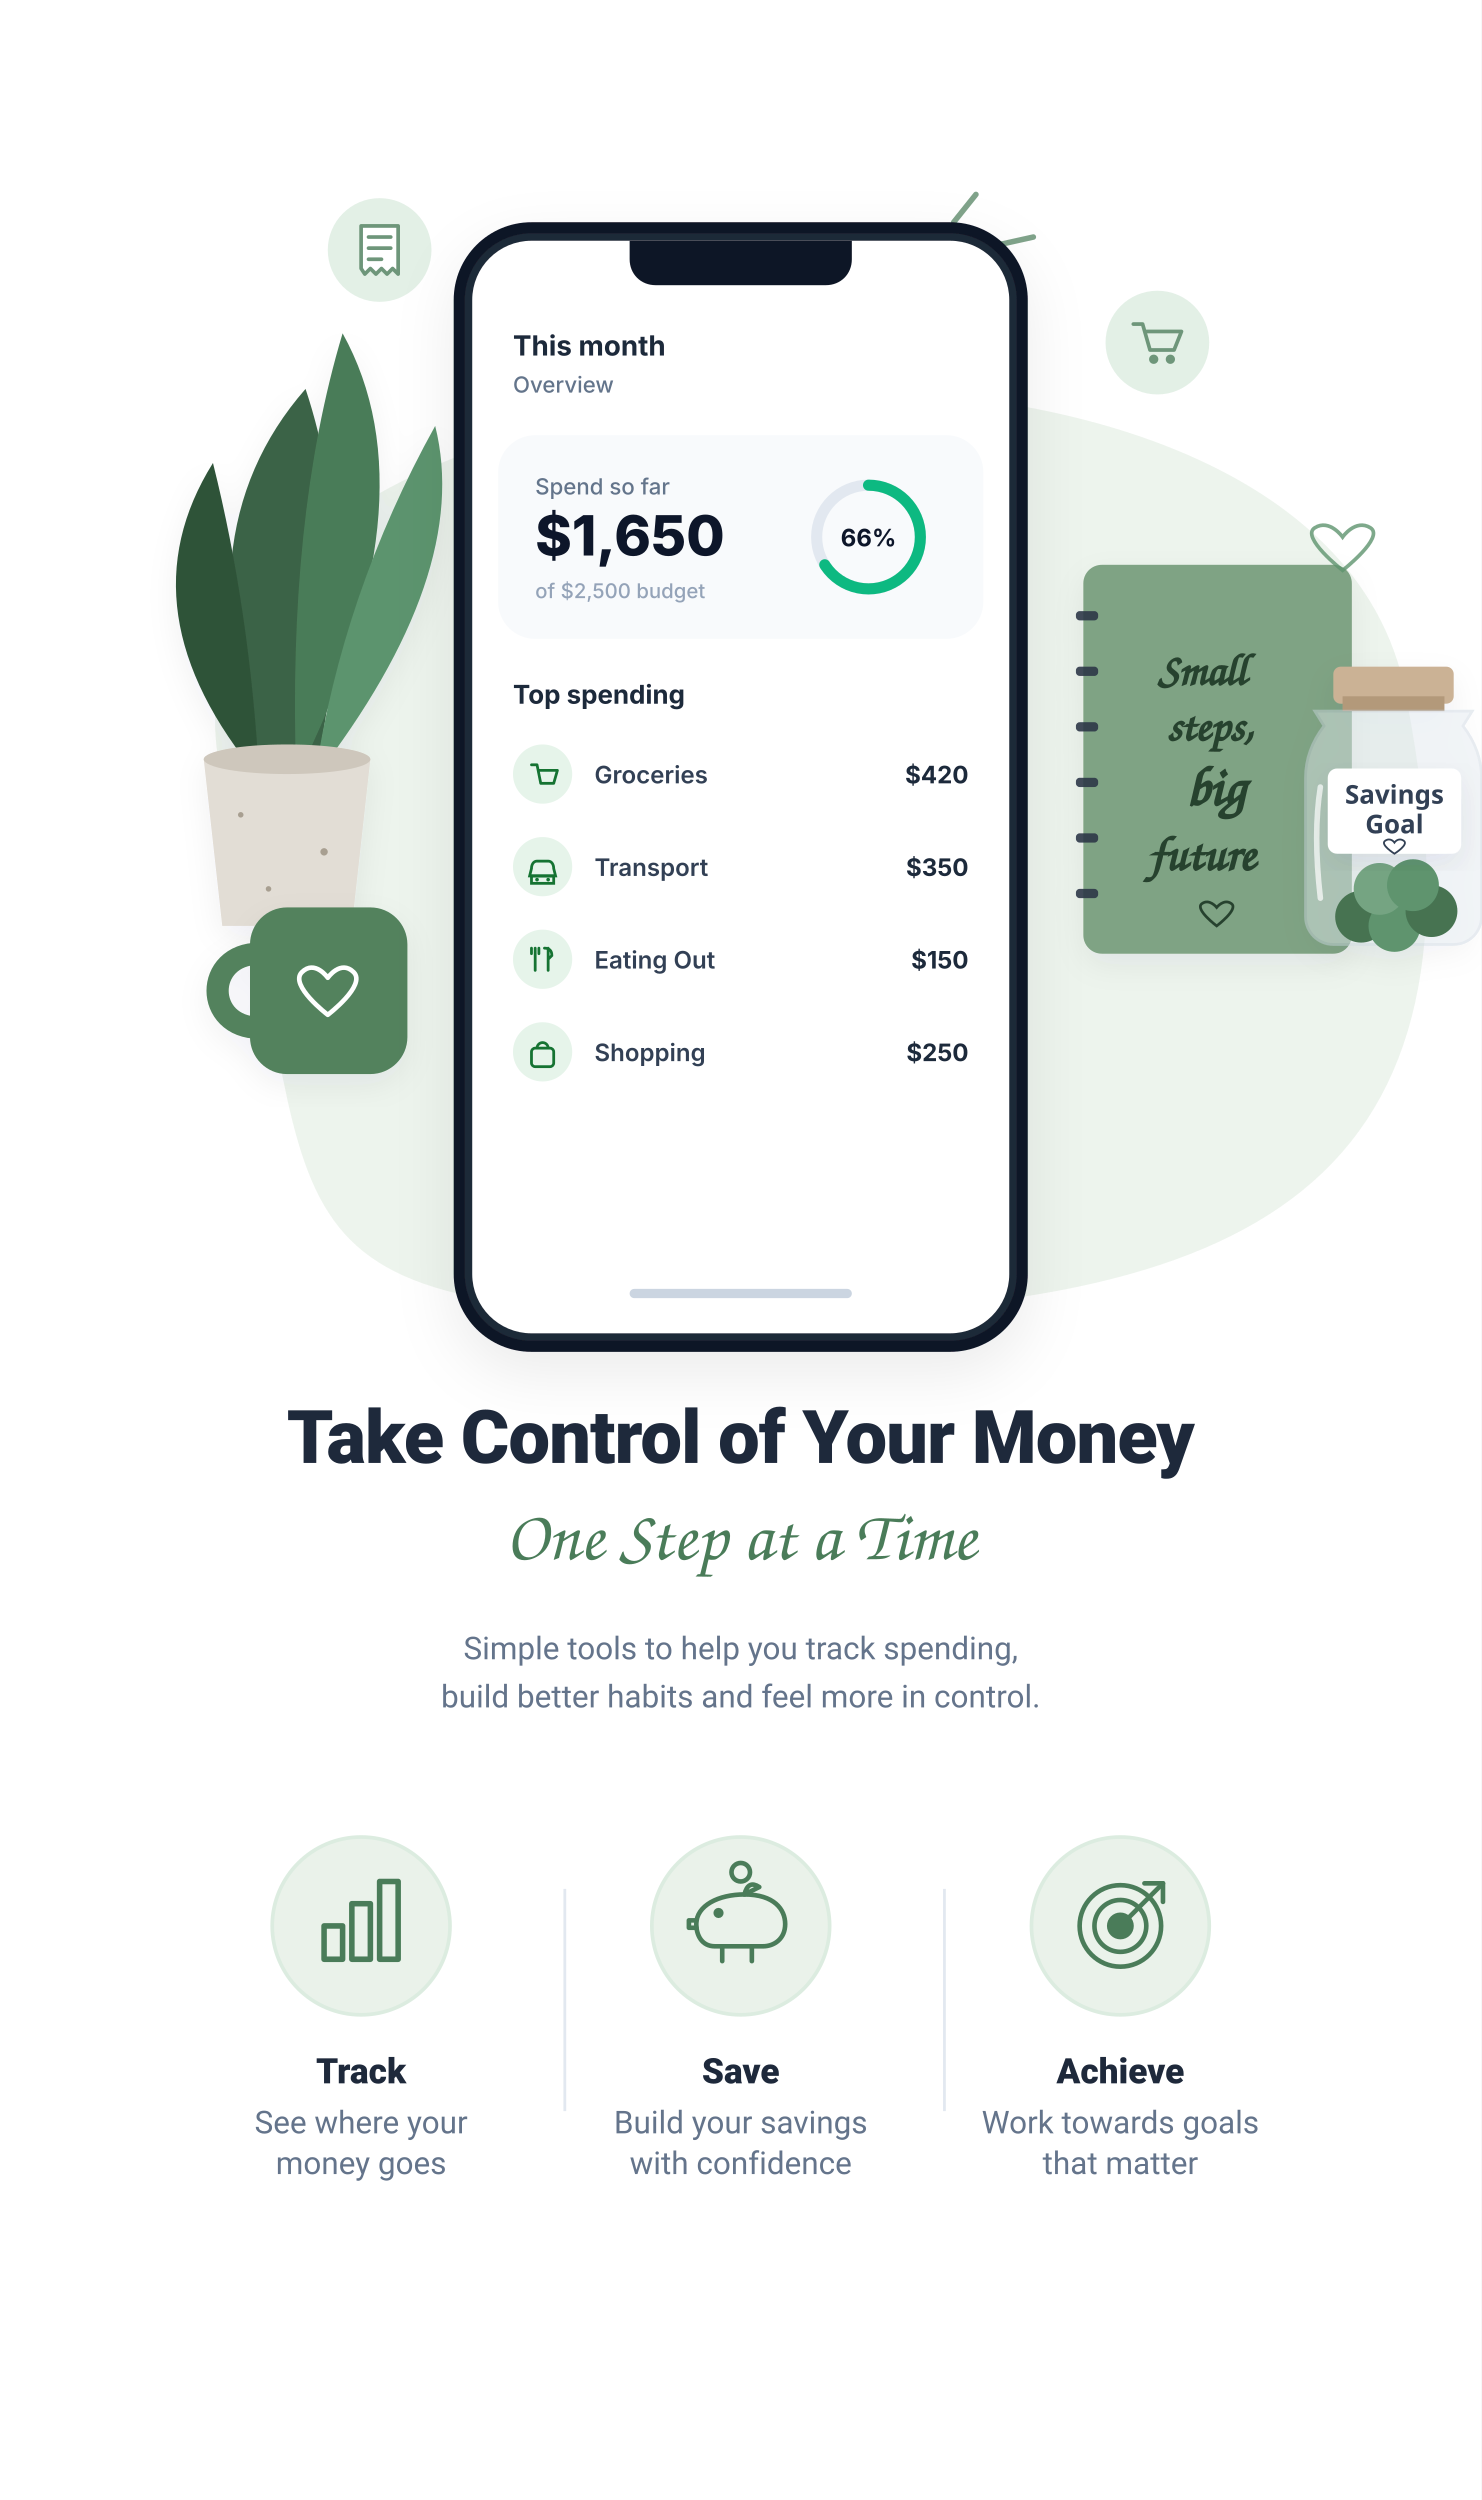
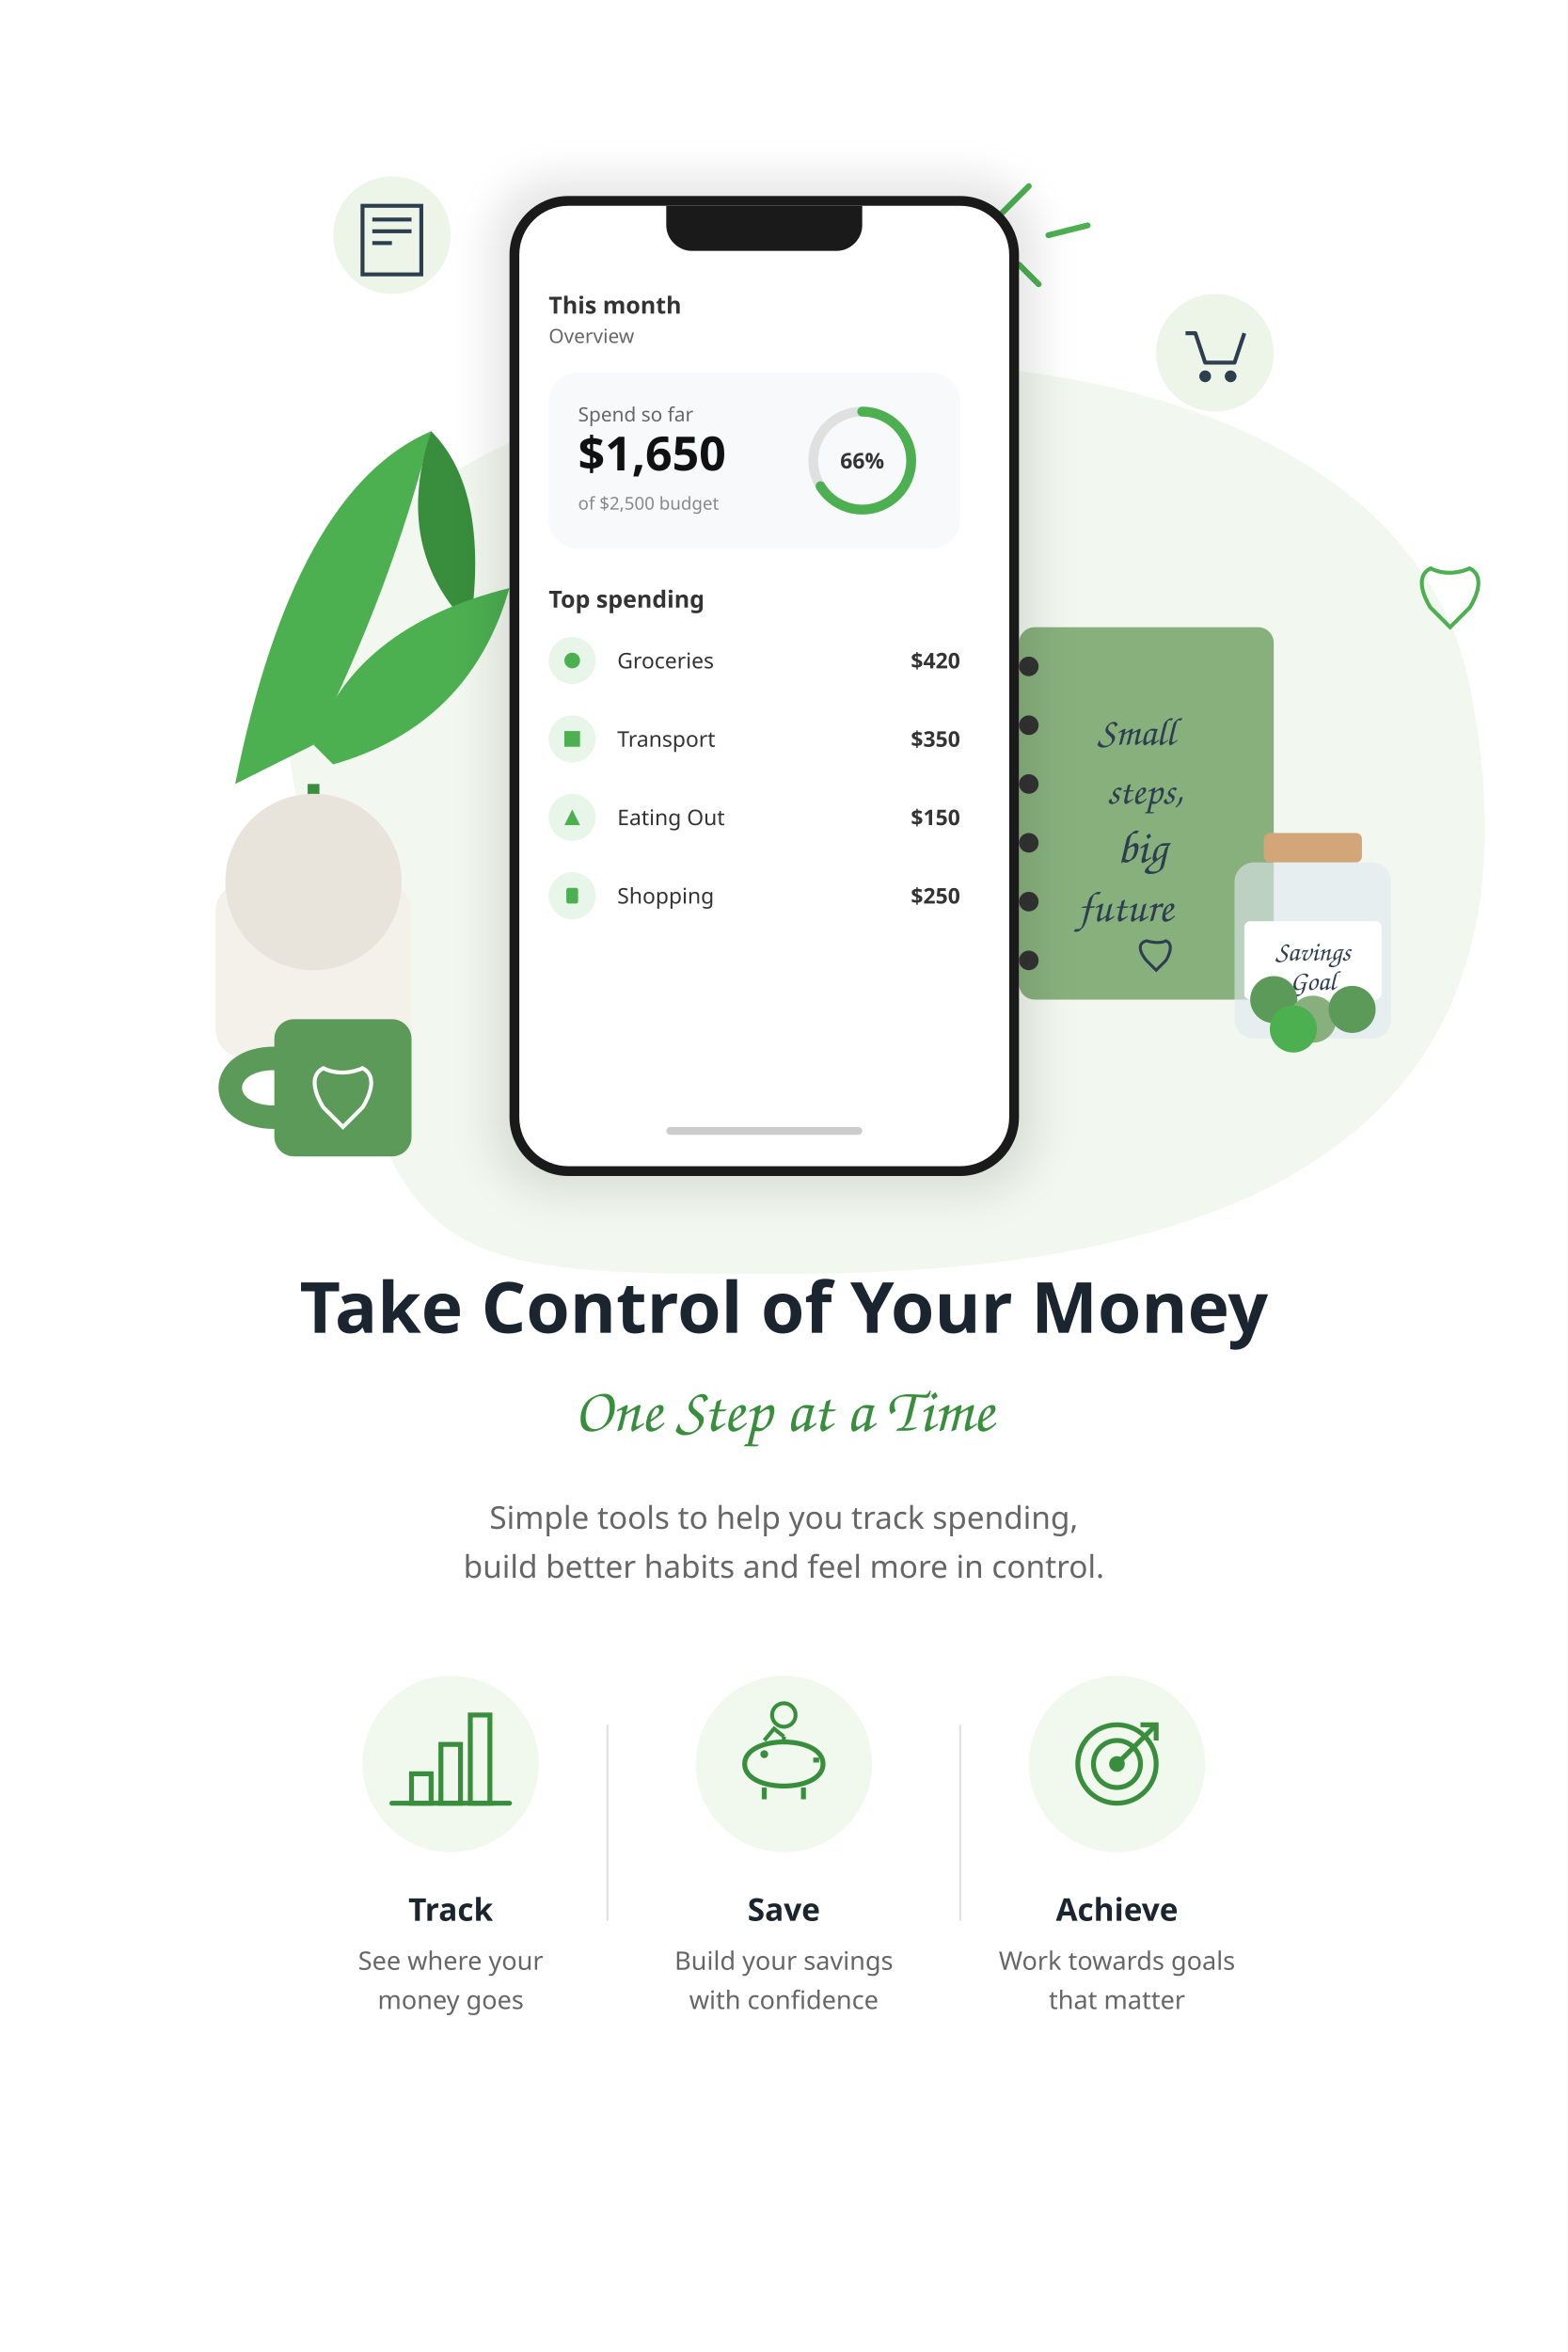
- <svg xmlns="http://www.w3.org/2000/svg" viewBox="0 0 800 1350" width="100%" height="100%">
-   <defs>
-     <style>
-       .main-title { font-family: 'SF Pro Display', -apple-system, 'Segoe UI', Roboto, Helvetica, sans-serif; font-weight: 800; fill: #1E293B; }
-       .script-title { font-family: 'Dancing Script', 'Brush Script MT', 'Georgia', cursive, serif; font-style: italic; fill: #4A7C59; }
-       .body-text { font-family: 'SF Pro Text', -apple-system, 'Segoe UI', Roboto, sans-serif; fill: #64748B; font-size: 17px; }
-       .app-sans { font-family: 'SF Pro Text', -apple-system, BlinkMacSystemFont, sans-serif; }
-     </style>
-     <filter id="smooth-shadow" x="-10%" y="-10%" width="130%" height="130%">
-       <feDropShadow dx="0" dy="12" stdDeviation="16" flood-color="#0F172A" flood-opacity="0.08" />
-     </filter>
-     <filter id="prop-shadow" x="-20%" y="-20%" width="140%" height="140%">
-       <feDropShadow dx="0" dy="6" stdDeviation="8" flood-color="#334155" flood-opacity="0.06" />
-     </filter>
-   </defs>
-   <rect width="100%" height="100%" fill="#FFFFFF" />
-   <path d="M 120 420 C 60 180, 720 120, 760 380 C 810 640, 680 710, 400 710 C 120 710, 180 660, 120 420 Z" fill="#EAF2EA" opacity="0.85" />
-   <g transform="translate(180, 110)" opacity="0.8">
-     <circle cx="25" cy="25" r="28" fill="#DCECE0" />
-     <path d="M 15 12 L 35 12 L 35 38 L 32 35 L 29 38 L 26 35 L 23 38 L 20 35 L 17 38 L 15 35 Z" fill="#FFFFFF" stroke="#4A7C59" stroke-width="2" stroke-linejoin="round" />
-     <line x1="19" y1="18" x2="31" y2="18" stroke="#4A7C59" stroke-width="2" stroke-linecap="round" />
-     <line x1="19" y1="24" x2="31" y2="24" stroke="#4A7C59" stroke-width="2" stroke-linecap="round" />
-     <line x1="19" y1="30" x2="26" y2="30" stroke="#4A7C59" stroke-width="2" stroke-linecap="round" />
+ <svg xmlns="http://www.w3.org/2000/svg" viewBox="0 0 800 1200" width="100%" height="100%">
+   <rect width="100%" height="100%" fill="#ffffff" />
+   <path d="M 150 400 C 100 150, 700 100, 750 350 C 800 600, 600 650, 400 650 C 200 650, 200 650, 150 400 Z" fill="#Edf5e9" opacity="0.7" />
+   <circle cx="200" cy="120" r="30" fill="#Edf5e9" />
+   <rect x="185" y="105" width="30" height="35" fill="none" stroke="#2c3e50" stroke-width="2" />
+   <line x1="190" y1="112" x2="210" y2="112" stroke="#2c3e50" stroke-width="2" />
+   <line x1="190" y1="118" x2="210" y2="118" stroke="#2c3e50" stroke-width="2" />
+   <line x1="190" y1="124" x2="200" y2="124" stroke="#2c3e50" stroke-width="2" />
+   <circle cx="620" cy="180" r="30" fill="#Edf5e9" />
+   <path d="M 605 170 L 610 170 L 615 185 L 630 185 L 635 170" fill="none" stroke="#2c3e50" stroke-width="2" stroke-linejoin="round" />
+   <circle cx="615" cy="192" r="3" fill="#2c3e50" />
+   <circle cx="628" cy="192" r="3" fill="#2c3e50" />
+   <line x1="510" y1="110" x2="525" y2="95" stroke="#4CAF50" stroke-width="3" stroke-linecap="round" />
+   <line x1="535" y1="120" x2="555" y2="115" stroke="#4CAF50" stroke-width="3" stroke-linecap="round" />
+   <line x1="520" y1="135" x2="530" y2="145" stroke="#4CAF50" stroke-width="3" stroke-linecap="round" />
+   <path d="M 120 400 Q 150 250 220 220 Q 200 300 160 380 Z" fill="#4CAF50" />
+   <path d="M 220 220 Q 250 250 240 320 Q 200 280 220 220 Z" fill="#388E3C" />
+   <path d="M 160 380 Q 180 320 260 300 Q 240 370 170 390 Z" fill="#4CAF50" />
+   <path d="M 160 400 L 160 480" stroke="#388E3C" stroke-width="6" />
+   <rect x="110" y="450" width="100" height="90" rx="15" fill="#f4f1eb" />
+   <circle cx="160" cy="450" r="45" fill="#e8e4db" />
+   <rect x="140" y="520" width="70" height="70" rx="10" fill="#5c9a5a" />
+   <path d="M 140 540 C 110 540, 110 570, 140 570" fill="none" stroke="#5c9a5a" stroke-width="12" stroke-linecap="round" />
+   <path d="M 165 565 C 165 565, 155 550, 165 545 C 175 550, 185 545, 185 545 C 195 550, 185 565, 185 565 L 175 575 Z" fill="none" stroke="#fff" stroke-width="2" />
+   <rect x="520" y="320" width="130" height="190" rx="8" fill="#88b07d" />
+   <circle cx="525" cy="340" r="5" fill="#333" />
+   <circle cx="525" cy="370" r="5" fill="#333" />
+   <circle cx="525" cy="400" r="5" fill="#333" />
+   <circle cx="525" cy="430" r="5" fill="#333" />
+   <circle cx="525" cy="460" r="5" fill="#333" />
+   <circle cx="525" cy="490" r="5" fill="#333" />
+   <text x="560" y="380" font-family="cursive, Georgia" font-style="italic" font-size="20" fill="#2c3e50">Small</text>
+   <text x="565" y="410" font-family="cursive, Georgia" font-style="italic" font-size="20" fill="#2c3e50">steps,</text>
+   <text x="570" y="440" font-family="cursive, Georgia" font-style="italic" font-size="24" fill="#2c3e50">big</text>
+   <text x="550" y="470" font-family="cursive, Georgia" font-style="italic" font-size="22" fill="#2c3e50">future</text>
+   <path d="M 585 490 C 585 490, 578 482, 585 480 C 592 482, 595 480, 595 480 C 600 482, 595 490, 595 490 L 590 495 Z" fill="none" stroke="#2c3e50" stroke-width="1.5" />
+   <rect x="630" y="440" width="80" height="90" rx="10" fill="#e0e8f0" opacity="0.6" />
+   <rect x="645" y="425" width="50" height="15" fill="#d2a679" rx="3" />
+   <rect x="635" y="470" width="70" height="40" fill="#fff" rx="3" />
+   <text x="670" y="490" font-family="cursive, Georgia" font-size="14" text-anchor="middle" fill="#2c3e50">Savings</text>
+   <text x="670" y="505" font-family="cursive, Georgia" font-size="14" text-anchor="middle" fill="#2c3e50">Goal</text>
+   <circle cx="650" cy="510" r="12" fill="#5c9a5a" />
+   <circle cx="670" cy="520" r="12" fill="#88b07d" />
+   <circle cx="690" cy="515" r="12" fill="#5c9a5a" />
+   <circle cx="660" cy="525" r="12" fill="#4CAF50" />
+   <path d="M 730 310 C 730 310, 720 295, 730 290 C 740 295, 750 290, 750 290 C 760 295, 750 310, 750 310 L 740 320 Z" fill="none" stroke="#4CAF50" stroke-width="2" />
+   <g transform="translate(260, 100)">
+     <rect x="-10" y="-10" width="280" height="520" rx="35" fill="rgba(0,0,0,0.1)" filter="blur(10px)" />
+     <rect x="0" y="0" width="260" height="500" rx="30" fill="#1a1a1a" />
+     <rect x="5" y="5" width="250" height="490" rx="25" fill="#ffffff" />
+     <path d="M 80 5 L 80 15 C 80 22 86 28 93 28 L 167 28 C 174 28 180 22 180 15 L 180 5 Z" fill="#1a1a1a" />
+     <text x="20" y="60" font-family="sans-serif" font-weight="bold" font-size="12" fill="#333">This month</text>
+     <text x="20" y="75" font-family="sans-serif" font-size="10" fill="#666">Overview</text>
+     <rect x="20" y="90" width="210" height="90" rx="15" fill="#f8f9fa" />
+     <text x="35" y="115" font-family="sans-serif" font-size="10" fill="#666">Spend so far</text>
+     <text x="35" y="140" font-family="sans-serif" font-weight="bold" font-size="24" fill="#111">$1,650</text>
+     <text x="35" y="160" font-family="sans-serif" font-size="9" fill="#888">of $2,500 budget</text>
+     <circle cx="180" cy="135" r="25" fill="none" stroke="#e0e0e0" stroke-width="5" />
+     <circle cx="180" cy="135" r="25" fill="none" stroke="#4CAF50" stroke-width="5" stroke-dasharray="157" stroke-dashoffset="53" stroke-linecap="round" transform="rotate(-90 180 135)" />
+     <text x="180" y="139" font-family="sans-serif" font-weight="bold" font-size="11" fill="#333" text-anchor="middle">66%</text>
+     <text x="20" y="210" font-family="sans-serif" font-weight="bold" font-size="12" fill="#333">Top spending</text>
+     <rect x="20" y="225" width="24" height="24" rx="12" fill="#e8f5e9" />
+     <circle cx="32" cy="237" r="4" fill="#4CAF50" />
+     <text x="55" y="241" font-family="sans-serif" font-size="11" fill="#333">Groceries</text>
+     <text x="230" y="241" font-family="sans-serif" font-weight="bold" font-size="11" fill="#333" text-anchor="end">$420</text>
+     <rect x="20" y="265" width="24" height="24" rx="12" fill="#e8f5e9" />
+     <rect x="28" y="273" width="8" height="8" fill="#4CAF50" />
+     <text x="55" y="281" font-family="sans-serif" font-size="11" fill="#333">Transport</text>
+     <text x="230" y="281" font-family="sans-serif" font-weight="bold" font-size="11" fill="#333" text-anchor="end">$350</text>
+     <rect x="20" y="305" width="24" height="24" rx="12" fill="#e8f5e9" />
+     <polygon points="32,313 28,321 36,321" fill="#4CAF50" />
+     <text x="55" y="321" font-family="sans-serif" font-size="11" fill="#333">Eating Out</text>
+     <text x="230" y="321" font-family="sans-serif" font-weight="bold" font-size="11" fill="#333" text-anchor="end">$150</text>
+     <rect x="20" y="345" width="24" height="24" rx="12" fill="#e8f5e9" />
+     <rect x="29" y="353" width="6" height="8" rx="1" fill="#4CAF50" />
+     <text x="55" y="361" font-family="sans-serif" font-size="11" fill="#333">Shopping</text>
+     <text x="230" y="361" font-family="sans-serif" font-weight="bold" font-size="11" fill="#333" text-anchor="end">$250</text>
+     <rect x="80" y="475" width="100" height="4" rx="2" fill="#ccc" />
  </g>
-   <g transform="translate(600, 160)" opacity="0.8">
-     <circle cx="25" cy="25" r="28" fill="#DCECE0" />
-     <path d="M 12 15 H 17 L 21 29 H 34 L 38 19 H 19" fill="none" stroke="#4A7C59" stroke-width="2" stroke-linecap="round" stroke-linejoin="round" />
-     <circle cx="23" cy="34" r="2.5" fill="#4A7C59" />
-     <circle cx="32" cy="34" r="2.5" fill="#4A7C59" />
+   <g transform="translate(400, 680)">
+     <text x="0" y="0" font-family="sans-serif" font-weight="bold" font-size="36" fill="#1a2530" text-anchor="middle">Take Control of Your Money</text>
+     <text x="0" y="50" font-family="cursive, Georgia" font-style="italic" font-size="32" fill="#388E3C" text-anchor="middle">One Step at a Time</text>
+     <text x="0" y="100" font-family="sans-serif" font-size="16" fill="#666" text-anchor="middle">Simple tools to help you track spending,</text>
+     <text x="0" y="125" font-family="sans-serif" font-size="16" fill="#666" text-anchor="middle">build better habits and feel more in control.</text>
  </g>
-   <g stroke="#4A7C59" stroke-width="3" stroke-linecap="round" opacity="0.7">
-     <line x1="515" y1="120" x2="527" y2="105" />
-     <line x1="540" y1="132" x2="558" y2="128" />
-     <line x1="525" y1="145" x2="533" y2="158" />
+   <g transform="translate(180, 850)">
+     <circle cx="50" cy="50" r="45" fill="#f1f8ee" />
+     <rect x="30" y="55" width="10" height="15" fill="none" stroke="#388E3C" stroke-width="2.5" />
+     <rect x="45" y="40" width="10" height="30" fill="none" stroke="#388E3C" stroke-width="2.5" />
+     <rect x="60" y="25" width="10" height="45" fill="none" stroke="#388E3C" stroke-width="2.5" />
+     <line x1="20" y1="70" x2="80" y2="70" stroke="#388E3C" stroke-width="2.5" stroke-linecap="round" />
+     <text x="50" y="130" font-family="sans-serif" font-weight="bold" font-size="16" fill="#1a2530" text-anchor="middle">Track</text>
+     <text x="50" y="155" font-family="sans-serif" font-size="13" fill="#666" text-anchor="middle">See where your</text>
+     <text x="50" y="175" font-family="sans-serif" font-size="13" fill="#666" text-anchor="middle">money goes</text>
  </g>
-   <g transform="translate(25, 170)" filter="url(#prop-shadow)">
-     <path d="M 120 250 Q 70 120 140 40 Q 170 130 145 250 Z" fill="#3B6346" />
-     <path d="M 135 250 Q 210 100 160 10 Q 130 110 135 250 Z" fill="#4A7C59" />
-     <path d="M 145 250 Q 230 140 210 60 Q 160 150 145 250 Z" fill="#5C946E" />
-     <path d="M 115 250 Q 40 160 90 80 Q 110 160 115 250 Z" fill="#2F5239" />
-     <path d="M 85 240 H 175 L 165 330 H 95 Z" fill="#E2DDD5" />
-     <ellipse cx="130" cy="240" rx="45" ry="8" fill="#CEC7BC" />
-     <circle cx="105" cy="270" r="1.5" fill="#A89F91" />
-     <circle cx="150" cy="290" r="2" fill="#A89F91" />
-     <circle cx="120" cy="310" r="1.5" fill="#A89F91" />
+   <line x1="310" y1="880" x2="310" y2="980" stroke="#e0e0e0" stroke-width="1" />
+   <g transform="translate(350, 850)">
+     <circle cx="50" cy="50" r="45" fill="#f1f8ee" />
+     <path d="M 30 50 C 30 35, 70 35, 70 50 C 70 65, 30 65, 30 50 Z" fill="none" stroke="#388E3C" stroke-width="2.5" />
+     <circle cx="40" cy="45" r="2" fill="#388E3C" />
+     <line x1="65" y1="48" x2="68" y2="48" stroke="#388E3C" stroke-width="2.5" />
+     <path d="M 40 38 L 45 32 L 50 36" fill="none" stroke="#388E3C" stroke-width="2" />
+     <line x1="40" y1="62" x2="40" y2="68" stroke="#388E3C" stroke-width="2.5" />
+     <line x1="60" y1="62" x2="60" y2="68" stroke="#388E3C" stroke-width="2.5" />
+     <circle cx="50" cy="25" r="6" fill="none" stroke="#388E3C" stroke-width="2" />
+     <line x1="50" y1="36" x2="50" y2="39" stroke="#388E3C" stroke-width="2" />
+     <text x="50" y="130" font-family="sans-serif" font-weight="bold" font-size="16" fill="#1a2530" text-anchor="middle">Save</text>
+     <text x="50" y="155" font-family="sans-serif" font-size="13" fill="#666" text-anchor="middle">Build your savings</text>
+     <text x="50" y="175" font-family="sans-serif" font-size="13" fill="#666" text-anchor="middle">with confidence</text>
  </g>
-   <g transform="translate(100, 490)" filter="url(#prop-shadow)">
-     <path d="M 40 25 C 10 25, 10 65, 40 65" fill="none" stroke="#52825D" stroke-width="12" stroke-linecap="round" />
-     <rect x="35" y="0" width="85" height="90" rx="20" fill="#52825D" />
-     <path d="M 77 38 C 77 38, 70 28, 63 35 C 56 42, 77 58, 77 58 C 77 58, 98 42, 91 35 C 84 28, 77 38, 77 38 Z" fill="none" stroke="#FFFFFF" stroke-width="2.5" stroke-linecap="round" stroke-linejoin="round" />
-   </g>
-   <g transform="translate(585, 305)" filter="url(#prop-shadow)">
-     <rect x="0" y="0" width="145" height="210" rx="10" fill="#7FA384" />
-     <g fill="#2D3748" opacity="0.9">
-       <rect x="-4" y="25" width="12" height="5" rx="2" />
-       <rect x="-4" y="55" width="12" height="5" rx="2" />
-       <rect x="-4" y="85" width="12" height="5" rx="2" />
-       <rect x="-4" y="115" width="12" height="5" rx="2" />
-       <rect x="-4" y="145" width="12" height="5" rx="2" />
-       <rect x="-4" y="175" width="12" height="5" rx="2" />
-     </g>
-     <text x="40" y="65" font-family="'Dancing Script', 'Georgia', cursive" font-weight="bold" font-size="24" fill="#28422F">Small</text>
-     <text x="45" y="95" font-family="'Dancing Script', 'Georgia', cursive" font-weight="bold" font-size="24" fill="#28422F">steps,</text>
-     <text x="55" y="130" font-family="'Dancing Script', 'Georgia', cursive" font-weight="bold" font-size="30" fill="#28422F">big</text>
-     <text x="35" y="165" font-family="'Dancing Script', 'Georgia', cursive" font-weight="bold" font-size="26" fill="#28422F">future</text>
-     <path d="M 72 185 C 72 185, 68 180, 64 183 C 60 186, 72 195, 72 195 C 72 195, 84 186, 80 183 C 76 180, 72 185, 72 185 Z" fill="none" stroke="#28422F" stroke-width="1.5" />
-   </g>
-   <g transform="translate(705, 360)" filter="url(#prop-shadow)">
-     <rect x="15" y="0" width="65" height="20" rx="4" fill="#CBB295" />
-     <rect x="20" y="16" width="55" height="8" fill="#B3997A" />
-     <path d="M 5 24 Q 5 24 10 32 Q 0 45 0 60 L 0 135 A 15 15 0 0 0 15 150 H 80 A 15 15 0 0 0 95 135 L 95 60 Q 95 45 85 32 Q 90 24 90 24 Z" fill="#E2E8F0" opacity="0.45" stroke="#CBD5E1" stroke-width="1.5" />
-     <path d="M 8 65 Q 4 90 8 125" fill="none" stroke="#FFFFFF" stroke-width="3" stroke-linecap="round" opacity="0.7" />
-     <circle cx="30" cy="135" r="14" fill="#467351" />
-     <circle cx="48" cy="140" r="14" fill="#5E946E" />
-     <circle cx="68" cy="132" r="14" fill="#467351" />
-     <circle cx="40" cy="120" r="14" fill="#75A482" />
-     <circle cx="58" cy="118" r="14" fill="#5E946E" />
-     <rect x="12" y="55" width="72" height="46" rx="5" fill="#FFFFFF" filter="url(#prop-shadow)" />
-     <text x="48" y="74" font-family="'Dancing Script', sans-serif" font-weight="bold" font-size="14" text-anchor="middle" fill="#334155">Savings</text>
-     <text x="48" y="90" font-family="'Dancing Script', sans-serif" font-weight="bold" font-size="14" text-anchor="middle" fill="#334155">Goal</text>
-     <path d="M 48 95 C 48 95, 46 92, 43 94 C 40 96, 48 101, 48 101 C 48 101, 56 96, 53 94 C 50 92, 48 95, 48 95 Z" fill="none" stroke="#334155" stroke-width="1" />
-   </g>
-   <path d="M 825 320 C 825 320, 818 310, 810 315 C 802 320, 825 338, 825 338 C 825 338, 848 320, 840 315 C 832 310, 825 320, 825 320 Z" fill="none" stroke="#5E946E" stroke-width="2" opacity="0.8" transform="translate(-100,-30)" />
-   <g transform="translate(245, 120)" filter="url(#smooth-shadow)">
-     <rect x="0" y="0" width="310" height="610" rx="42" fill="#111827" />
-     <rect x="6" y="6" width="298" height="598" rx="36" fill="#1F2937" />
-     <rect x="10" y="10" width="290" height="590" rx="32" fill="#FFFFFF" />
-     <path d="M 95 10 L 95 20 C 95 28 101 34 109 34 L 201 34 C 209 34 215 28 215 20 L 215 10 Z" fill="#111827" />
-     <text x="32" y="72" class="app-sans" font-weight="700" font-size="15" fill="#1E293B">This month</text>
-     <text x="32" y="92" class="app-sans" font-weight="500" font-size="12" fill="#64748B">Overview</text>
-     <g transform="translate(24, 115)">
-       <rect x="0" y="0" width="262" height="110" rx="20" fill="#F8FAFC" />
-       <text x="20" y="32" class="app-sans" font-weight="500" font-size="12" fill="#64748B">Spend so far</text>
-       <text x="20" y="65" class="app-sans" font-weight="800" font-size="30" fill="#0F172A">$1,650</text>
-       <text x="20" y="88" class="app-sans" font-weight="500" font-size="11" fill="#94A3B8">of $2,500 budget</text>
-       <g transform="translate(200, 55)">
-         <circle cx="0" cy="0" r="28" fill="none" stroke="#E2E8F0" stroke-width="6" />
-         <circle cx="0" cy="0" r="28" fill="none" stroke="#10B981" stroke-width="6" stroke-dasharray="175.9" stroke-dashoffset="59.8" stroke-linecap="round" transform="rotate(-90)" />
-         <text x="0" y="5" class="app-sans" font-weight="700" font-size="13" fill="#0F172A" text-anchor="middle">66%</text>
-       </g>
-     </g>
-     <text x="32" y="260" class="app-sans" font-weight="700" font-size="14" fill="#1E293B">Top spending</text>
-     <g transform="translate(32, 282)">
-       <circle cx="16" cy="16" r="16" fill="#E6F4EA" />
-       <path d="M 10 11 H 13 L 15 21 H 22 L 24 14 H 14" fill="none" stroke="#137333" stroke-width="1.5" stroke-linecap="round" stroke-linejoin="round" />
-       <text x="44" y="21" class="app-sans" font-weight="600" font-size="13" fill="#334155">Groceries</text>
-       <text x="246" y="21" class="app-sans" font-weight="700" font-size="13" fill="#1E293B" text-anchor="end">$420</text>
-     </g>
-     <g transform="translate(32, 332)">
-       <circle cx="16" cy="16" r="16" fill="#E6F4EA" />
-       <path d="M 10 17 C 10 15, 11 13, 13 13 H 19 C 21 13, 22 15, 22 17 L 23 21 H 9 Z" fill="none" stroke="#137333" stroke-width="1.5" />
-       <rect x="10" y="21" width="12" height="4" fill="none" stroke="#137333" stroke-width="1.5" />
-       <circle cx="13" cy="23" r="1" fill="#137333" />
-       <circle cx="19" cy="23" r="1" fill="#137333" />
-       <text x="44" y="21" class="app-sans" font-weight="600" font-size="13" fill="#334155">Transport</text>
-       <text x="246" y="21" class="app-sans" font-weight="700" font-size="13" fill="#1E293B" text-anchor="end">$350</text>
-     </g>
-     <g transform="translate(32, 382)">
-       <circle cx="16" cy="16" r="16" fill="#E6F4EA" />
-       <path d="M 12 10 V 16 M 10 10 V 13 M 14 10 V 13 M 12 16 V 22" fill="none" stroke="#137333" stroke-width="1.5" stroke-linecap="round" />
-       <path d="M 19 10 V 22 M 17 10 Q 21 10 21 14 L 19 16" fill="none" stroke="#137333" stroke-width="1.5" stroke-linecap="round" />
-       <text x="44" y="21" class="app-sans" font-weight="600" font-size="13" fill="#334155">Eating Out</text>
-       <text x="246" y="21" class="app-sans" font-weight="700" font-size="13" fill="#1E293B" text-anchor="end">$150</text>
-     </g>
-     <g transform="translate(32, 432)">
-       <circle cx="16" cy="16" r="16" fill="#E6F4EA" />
-       <rect x="10" y="14" width="12" height="10" rx="2" fill="none" stroke="#137333" stroke-width="1.5" />
-       <path d="M 13 14 A 3 3 0 0 1 19 14" fill="none" stroke="#137333" stroke-width="1.5" />
-       <text x="44" y="21" class="app-sans" font-weight="600" font-size="13" fill="#334155">Shopping</text>
-       <text x="246" y="21" class="app-sans" font-weight="700" font-size="13" fill="#1E293B" text-anchor="end">$250</text>
-     </g>
-     <rect x="95" y="576" width="120" height="5" rx="2.5" fill="#CBD5E1" />
-   </g>
-   <g transform="translate(400, 790)">
-     <text x="0" y="0" class="main-title" font-size="40" text-anchor="middle" letter-spacing="-0.5">Take Control of Your Money</text>
-     <text x="0" y="52" class="script-title" font-size="38" text-anchor="middle">One Step at a Time</text>
-     <text x="0" y="106" class="body-text" text-anchor="middle" font-size="18" fill="#475569">Simple tools to help you track spending,</text>
-     <text x="0" y="132" class="body-text" text-anchor="middle" font-size="18" fill="#475569">build better habits and feel more in control.</text>
-   </g>
-   <g transform="translate(145, 990)">
-     <circle cx="50" cy="50" r="48" fill="#EAF2EA" stroke="#DCECE0" stroke-width="2" />
-     <g stroke="#4A7C59" stroke-width="3" stroke-linecap="round" stroke-linejoin="round" fill="none" transform="translate(26, 26)">
-       <rect x="4" y="24" width="10" height="18" />
-       <rect x="19" y="12" width="10" height="30" />
-       <rect x="34" y="0" width="10" height="42" />
-     </g>
-     <text x="50" y="135" class="main-title" font-weight="700" font-size="19" text-anchor="middle">Track</text>
-     <text x="50" y="162" class="body-text" text-anchor="middle" font-size="14">See where your</text>
-     <text x="50" y="184" class="body-text" text-anchor="middle" font-size="14">money goes</text>
-   </g>
-   <line x1="305" y1="1020" x2="305" y2="1140" stroke="#E2E8F0" stroke-width="1.5" />
-   <g transform="translate(350, 990)">
-     <circle cx="50" cy="50" r="48" fill="#EAF2EA" stroke="#DCECE0" stroke-width="2" />
-     <g stroke="#4A7C59" stroke-width="2.5" stroke-linecap="round" stroke-linejoin="round" fill="none" transform="translate(24, 25)">
-       <path d="M 12 36 C 5 36, 2 30, 2 24 C 2 14, 14 8, 28 8 C 44 8, 50 16, 50 24 C 50 32, 44 36, 38 36 Z" />
-       <circle cx="14" cy="18" r="1.5" fill="#4A7C59" />
-       <path d="M 2 22 H -2 V 26 H 2" />
-       <path d="M 28 8 Q 30 0 36 4 Z" />
-       <line x1="16" y1="36" x2="16" y2="44" />
-       <line x1="32" y1="36" x2="32" y2="44" />
-       <circle cx="26" cy="-4" r="5" />
-     </g>
-     <text x="50" y="135" class="main-title" font-weight="700" font-size="19" text-anchor="middle">Save</text>
-     <text x="50" y="162" class="body-text" text-anchor="middle" font-size="14">Build your savings</text>
-     <text x="50" y="184" class="body-text" text-anchor="middle" font-size="14">with confidence</text>
-   </g>
-   <line x1="510" y1="1020" x2="510" y2="1140" stroke="#E2E8F0" stroke-width="1.5" />
-   <g transform="translate(555, 990)">
-     <circle cx="50" cy="50" r="48" fill="#EAF2EA" stroke="#DCECE0" stroke-width="2" />
-     <g stroke="#4A7C59" stroke-width="2.5" stroke-linecap="round" stroke-linejoin="round" fill="none" transform="translate(25, 25)">
-       <circle cx="25" cy="25" r="22" />
-       <circle cx="25" cy="25" r="14" />
-       <circle cx="25" cy="25" r="6" fill="#4A7C59" />
-       <line x1="25" y1="25" x2="48" y2="2" />
-       <path d="M 38 2 H 48 V 12" />
-     </g>
-     <text x="50" y="135" class="main-title" font-weight="700" font-size="19" text-anchor="middle">Achieve</text>
-     <text x="50" y="162" class="body-text" text-anchor="middle" font-size="14">Work towards goals</text>
-     <text x="50" y="184" class="body-text" text-anchor="middle" font-size="14">that matter</text>
+   <line x1="490" y1="880" x2="490" y2="980" stroke="#e0e0e0" stroke-width="1" />
+   <g transform="translate(520, 850)">
+     <circle cx="50" cy="50" r="45" fill="#f1f8ee" />
+     <circle cx="50" cy="50" r="20" fill="none" stroke="#388E3C" stroke-width="2.5" />
+     <circle cx="50" cy="50" r="12" fill="none" stroke="#388E3C" stroke-width="2.5" />
+     <circle cx="50" cy="50" r="4" fill="#388E3C" />
+     <line x1="50" y1="50" x2="70" y2="30" stroke="#388E3C" stroke-width="2.5" />
+     <path d="M 62 30 L 70 30 L 70 38" fill="none" stroke="#388E3C" stroke-width="2.5" />
+     <text x="50" y="130" font-family="sans-serif" font-weight="bold" font-size="16" fill="#1a2530" text-anchor="middle">Achieve</text>
+     <text x="50" y="155" font-family="sans-serif" font-size="13" fill="#666" text-anchor="middle">Work towards goals</text>
+     <text x="50" y="175" font-family="sans-serif" font-size="13" fill="#666" text-anchor="middle">that matter</text>
  </g>
</svg>
